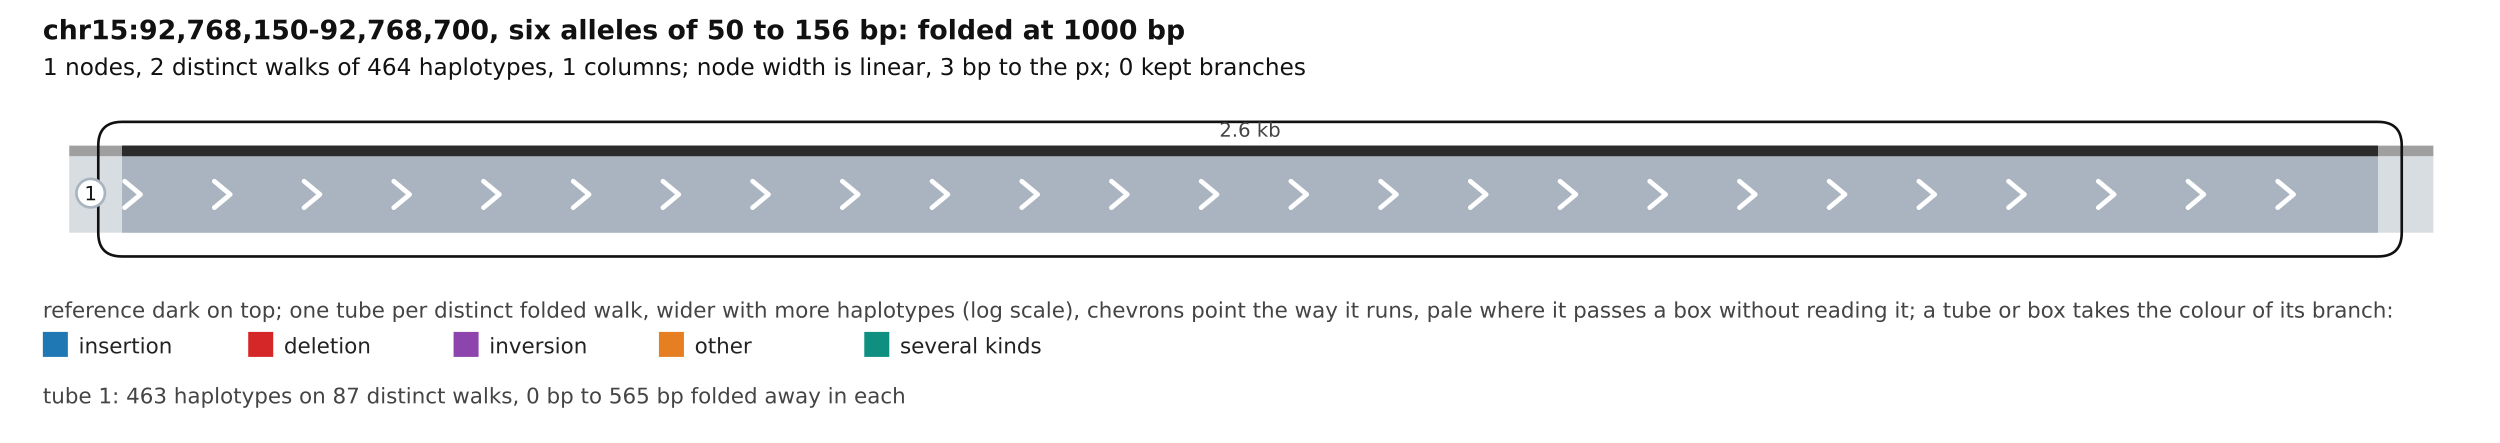
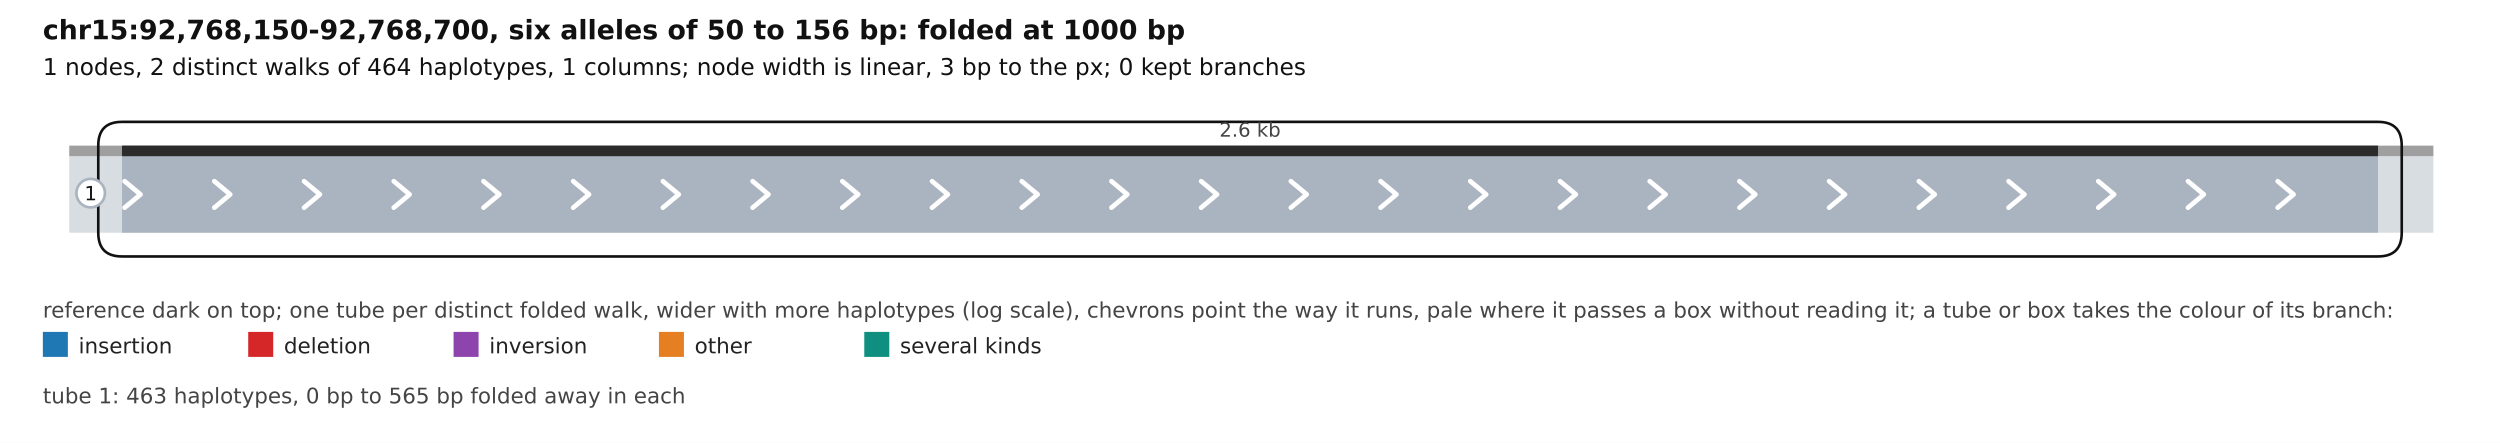
<svg xmlns="http://www.w3.org/2000/svg" width="1400" height="248" viewBox="0 0 1400 248" font-family="DejaVu Sans, Helvetica, Arial, sans-serif">
  <rect width="100%" height="100%" fill="#fff" />
  <text x="24" y="22" font-size="15" font-weight="600" fill="#111">chr15:92,768,150-92,768,700, six alleles of 50 to 156 bp: folded at 1000 bp</text>
  <text x="24" y="42" font-size="13" font-weight="400" fill="#111">1 nodes, 2 distinct walks of 464 haplotypes, 1 columns; node width is linear, 3 bp to the px; 0 kept branches</text>
  <g transform="translate(38.77596 52) scale(1.477596)">
    <rect x="0" y="24" width="896" height="29" fill="#aab4c0" fill-opacity="0.45" />
    <rect x="20" y="24" width="855" height="29" fill="#aab4c0" />
    <rect x="0" y="20" width="896" height="4" fill="#2b2b2b" fill-opacity="0.45" />
    <rect x="20" y="20" width="855" height="4" fill="#2b2b2b" />
    <path d="M21 33.5L27 38.5L21 43.5" fill="none" stroke="#fff" stroke-width="1.8" stroke-linecap="round" stroke-linejoin="round" />
    <path d="M55 33.5L61 38.5L55 43.5" fill="none" stroke="#fff" stroke-width="1.8" stroke-linecap="round" stroke-linejoin="round" />
    <path d="M89 33.5L95 38.5L89 43.5" fill="none" stroke="#fff" stroke-width="1.8" stroke-linecap="round" stroke-linejoin="round" />
    <path d="M123 33.5L129 38.5L123 43.5" fill="none" stroke="#fff" stroke-width="1.8" stroke-linecap="round" stroke-linejoin="round" />
    <path d="M157 33.5L163 38.5L157 43.5" fill="none" stroke="#fff" stroke-width="1.8" stroke-linecap="round" stroke-linejoin="round" />
    <path d="M191 33.5L197 38.5L191 43.5" fill="none" stroke="#fff" stroke-width="1.8" stroke-linecap="round" stroke-linejoin="round" />
    <path d="M225 33.5L231 38.5L225 43.5" fill="none" stroke="#fff" stroke-width="1.8" stroke-linecap="round" stroke-linejoin="round" />
    <path d="M259 33.5L265 38.5L259 43.5" fill="none" stroke="#fff" stroke-width="1.8" stroke-linecap="round" stroke-linejoin="round" />
    <path d="M293 33.5L299 38.5L293 43.5" fill="none" stroke="#fff" stroke-width="1.8" stroke-linecap="round" stroke-linejoin="round" />
    <path d="M327 33.5L333 38.5L327 43.5" fill="none" stroke="#fff" stroke-width="1.8" stroke-linecap="round" stroke-linejoin="round" />
    <path d="M361 33.5L367 38.5L361 43.5" fill="none" stroke="#fff" stroke-width="1.8" stroke-linecap="round" stroke-linejoin="round" />
    <path d="M395 33.5L401 38.5L395 43.5" fill="none" stroke="#fff" stroke-width="1.8" stroke-linecap="round" stroke-linejoin="round" />
    <path d="M429 33.5L435 38.5L429 43.5" fill="none" stroke="#fff" stroke-width="1.8" stroke-linecap="round" stroke-linejoin="round" />
    <path d="M463 33.5L469 38.5L463 43.5" fill="none" stroke="#fff" stroke-width="1.8" stroke-linecap="round" stroke-linejoin="round" />
    <path d="M497 33.5L503 38.5L497 43.5" fill="none" stroke="#fff" stroke-width="1.8" stroke-linecap="round" stroke-linejoin="round" />
    <path d="M531 33.5L537 38.5L531 43.5" fill="none" stroke="#fff" stroke-width="1.8" stroke-linecap="round" stroke-linejoin="round" />
    <path d="M565 33.5L571 38.5L565 43.5" fill="none" stroke="#fff" stroke-width="1.8" stroke-linecap="round" stroke-linejoin="round" />
    <path d="M599 33.5L605 38.5L599 43.5" fill="none" stroke="#fff" stroke-width="1.8" stroke-linecap="round" stroke-linejoin="round" />
    <path d="M633 33.5L639 38.5L633 43.5" fill="none" stroke="#fff" stroke-width="1.8" stroke-linecap="round" stroke-linejoin="round" />
    <path d="M667 33.5L673 38.5L667 43.5" fill="none" stroke="#fff" stroke-width="1.8" stroke-linecap="round" stroke-linejoin="round" />
    <path d="M701 33.5L707 38.5L701 43.5" fill="none" stroke="#fff" stroke-width="1.8" stroke-linecap="round" stroke-linejoin="round" />
    <path d="M735 33.5L741 38.5L735 43.5" fill="none" stroke="#fff" stroke-width="1.8" stroke-linecap="round" stroke-linejoin="round" />
    <path d="M769 33.5L775 38.5L769 43.5" fill="none" stroke="#fff" stroke-width="1.8" stroke-linecap="round" stroke-linejoin="round" />
    <path d="M803 33.5L809 38.5L803 43.5" fill="none" stroke="#fff" stroke-width="1.8" stroke-linecap="round" stroke-linejoin="round" />
    <path d="M837 33.5L843 38.5L837 43.5" fill="none" stroke="#fff" stroke-width="1.8" stroke-linecap="round" stroke-linejoin="round" />
    <path d="M 11 20 Q 11 11 20 11 L 875 11 Q 884 11 884 20 L 884 53 Q 884 62 875 62 L 20 62 Q 11 62 11 53 L 11 20" fill="none" stroke="#111" stroke-width="1" />
  </g>
  <circle cx="50.776" cy="108.149" r="8" fill="#fff" stroke="#aab4c0" stroke-width="1.5" />
  <text x="50.776" y="112.149" font-size="11" text-anchor="middle" fill="#111">1</text>
  <text x="700" y="76.552" font-size="11" text-anchor="middle" fill="#444">2.6 kb</text>
  <text x="24" y="177.864" font-size="12" fill="#444">reference dark on top; one tube per distinct folded walk, wider with more haplotypes (log scale), chevrons point the way it runs, pale where it passes a box without reading it; a tube or box takes the colour of its branch:</text>
-   <text x="24" y="225.864" font-size="12" fill="#444">tube 1: 463 haplotypes on 87 distinct walks, 0 bp to 565 bp folded away in each</text>
+   <text x="24" y="225.864" font-size="12" fill="#444">tube 1: 463 haplotypes, 0 bp to 565 bp folded away in each</text>
  <rect x="24" y="185.864" width="14" height="14" fill="#1f77b4" />
  <text x="44" y="197.864" font-size="12" fill="#222">insertion</text>
  <rect x="139" y="185.864" width="14" height="14" fill="#d62728" />
  <text x="159" y="197.864" font-size="12" fill="#222">deletion</text>
  <rect x="254" y="185.864" width="14" height="14" fill="#8e44ad" />
  <text x="274" y="197.864" font-size="12" fill="#222">inversion</text>
  <rect x="369" y="185.864" width="14" height="14" fill="#e67e22" />
  <text x="389" y="197.864" font-size="12" fill="#222">other</text>
  <rect x="484" y="185.864" width="14" height="14" fill="#0e8f80" />
  <text x="504" y="197.864" font-size="12" fill="#222">several kinds</text>
</svg>
